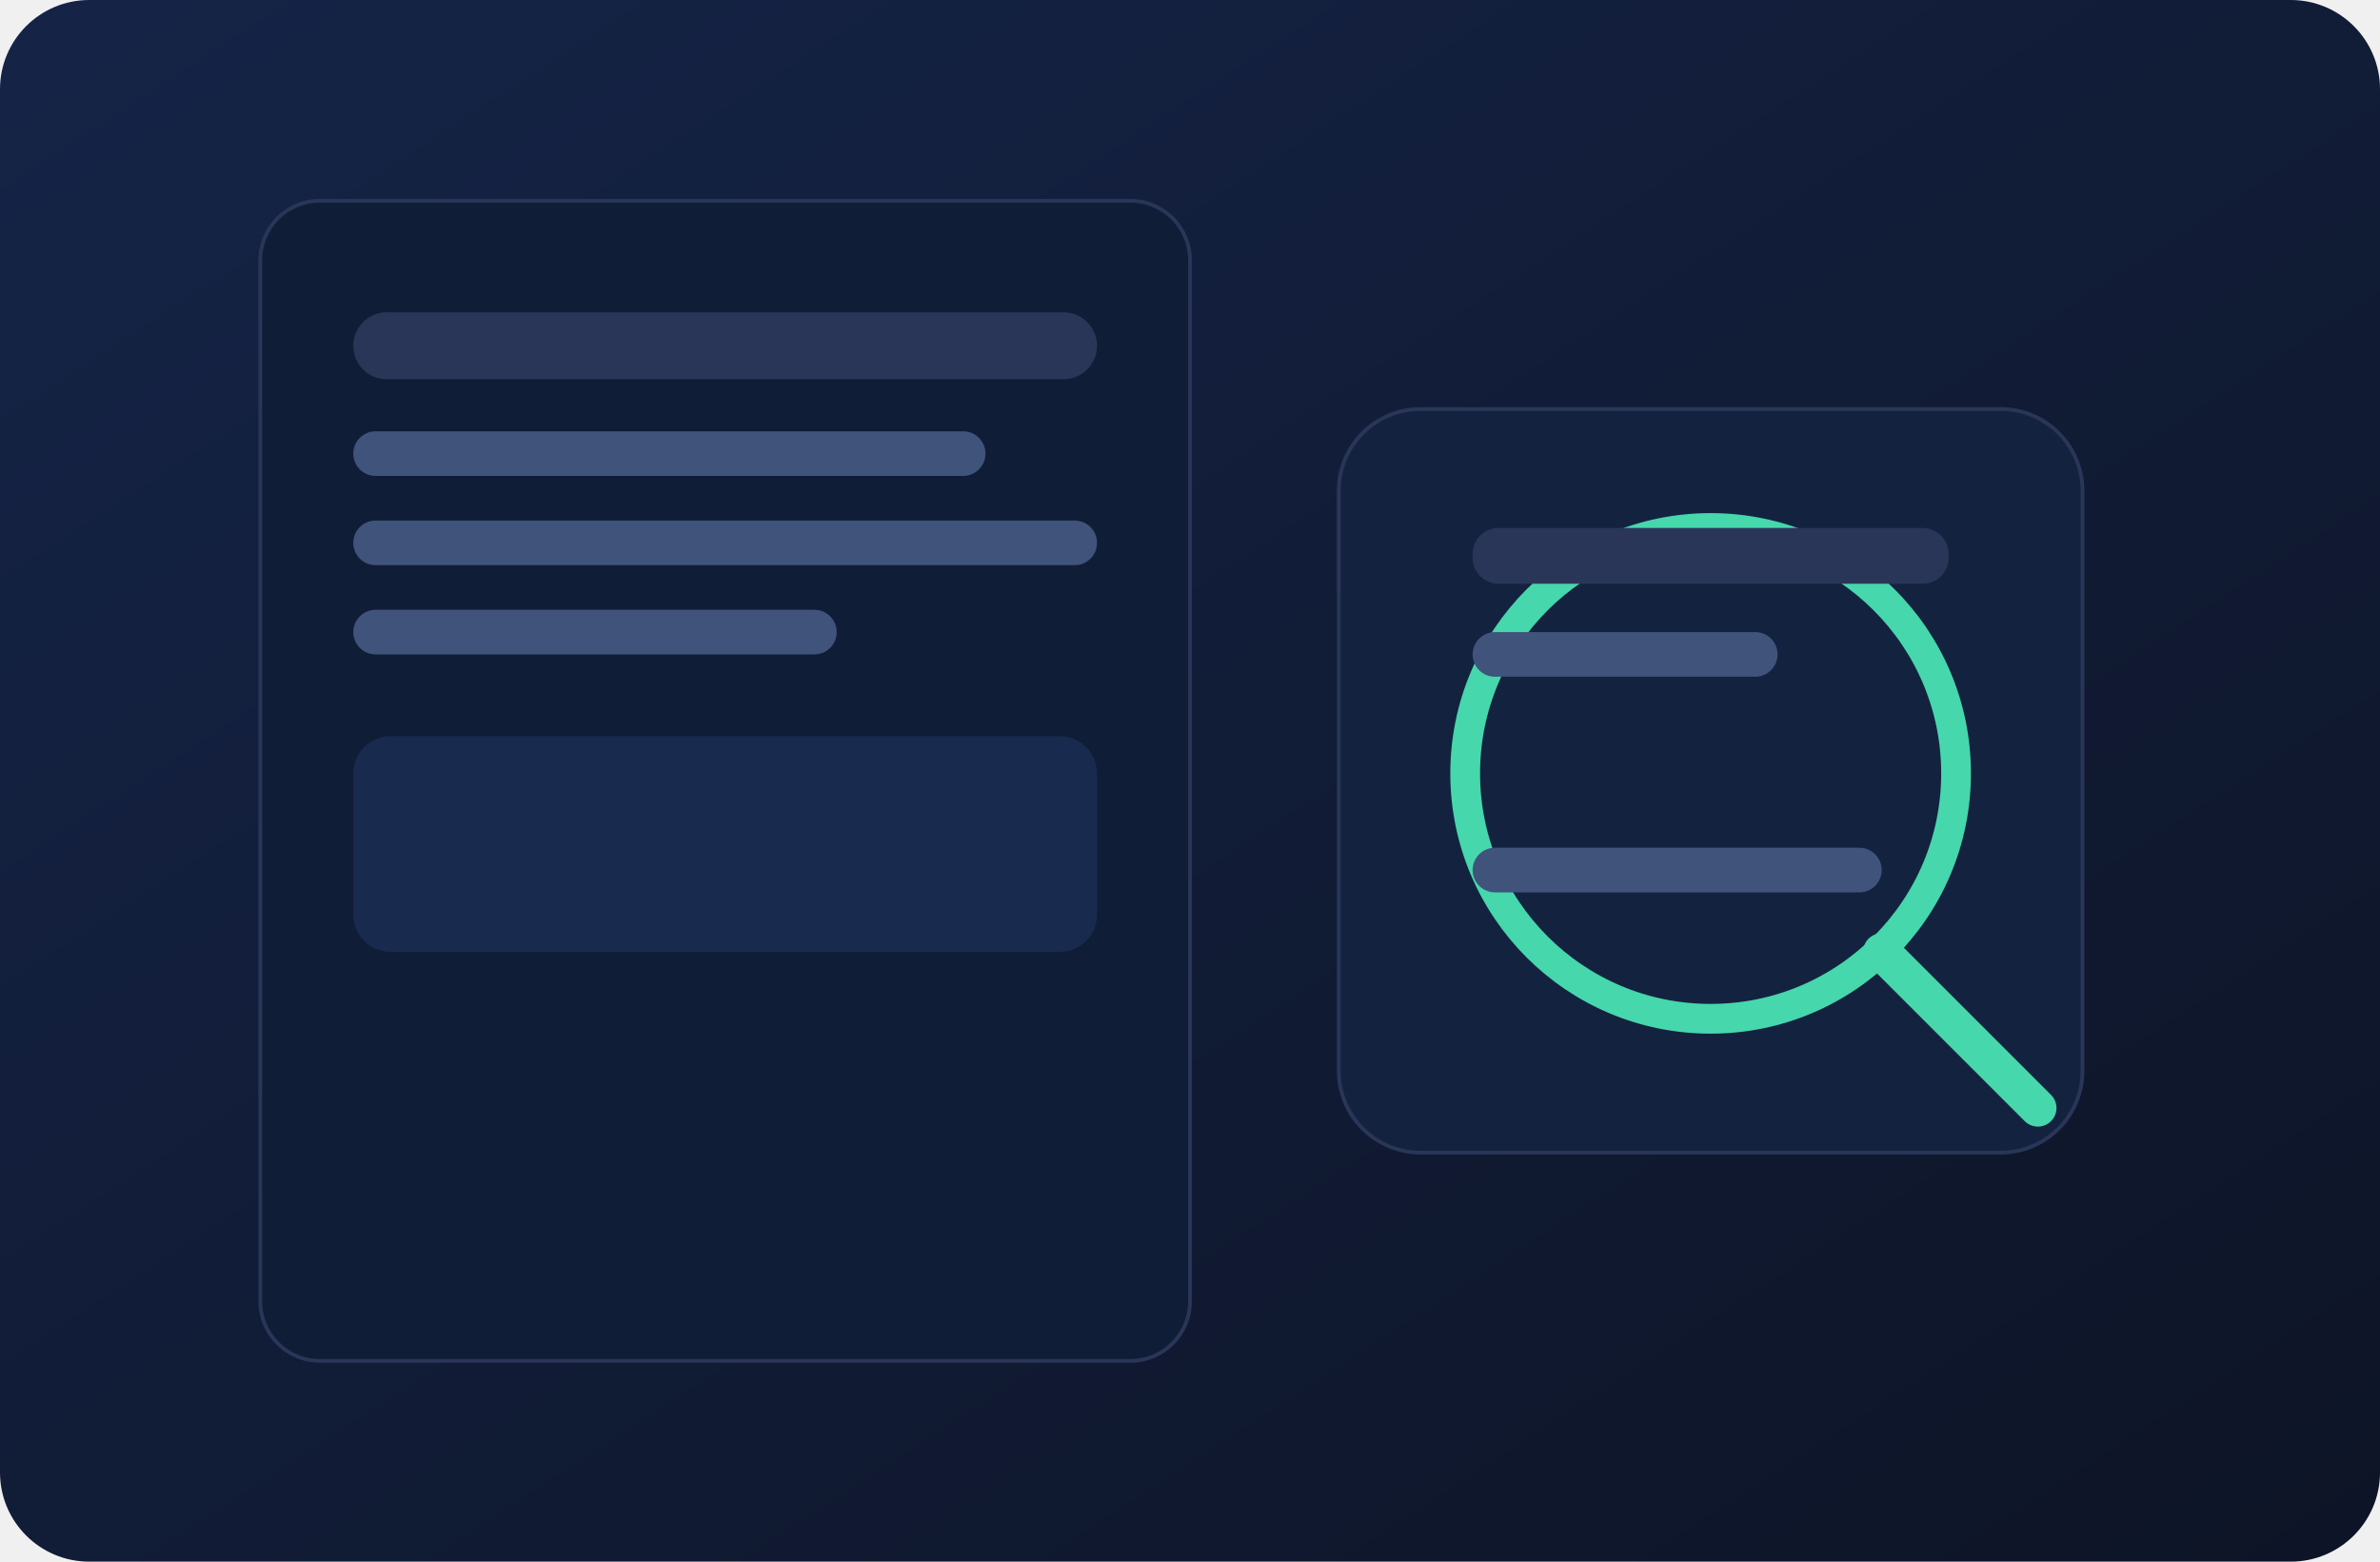
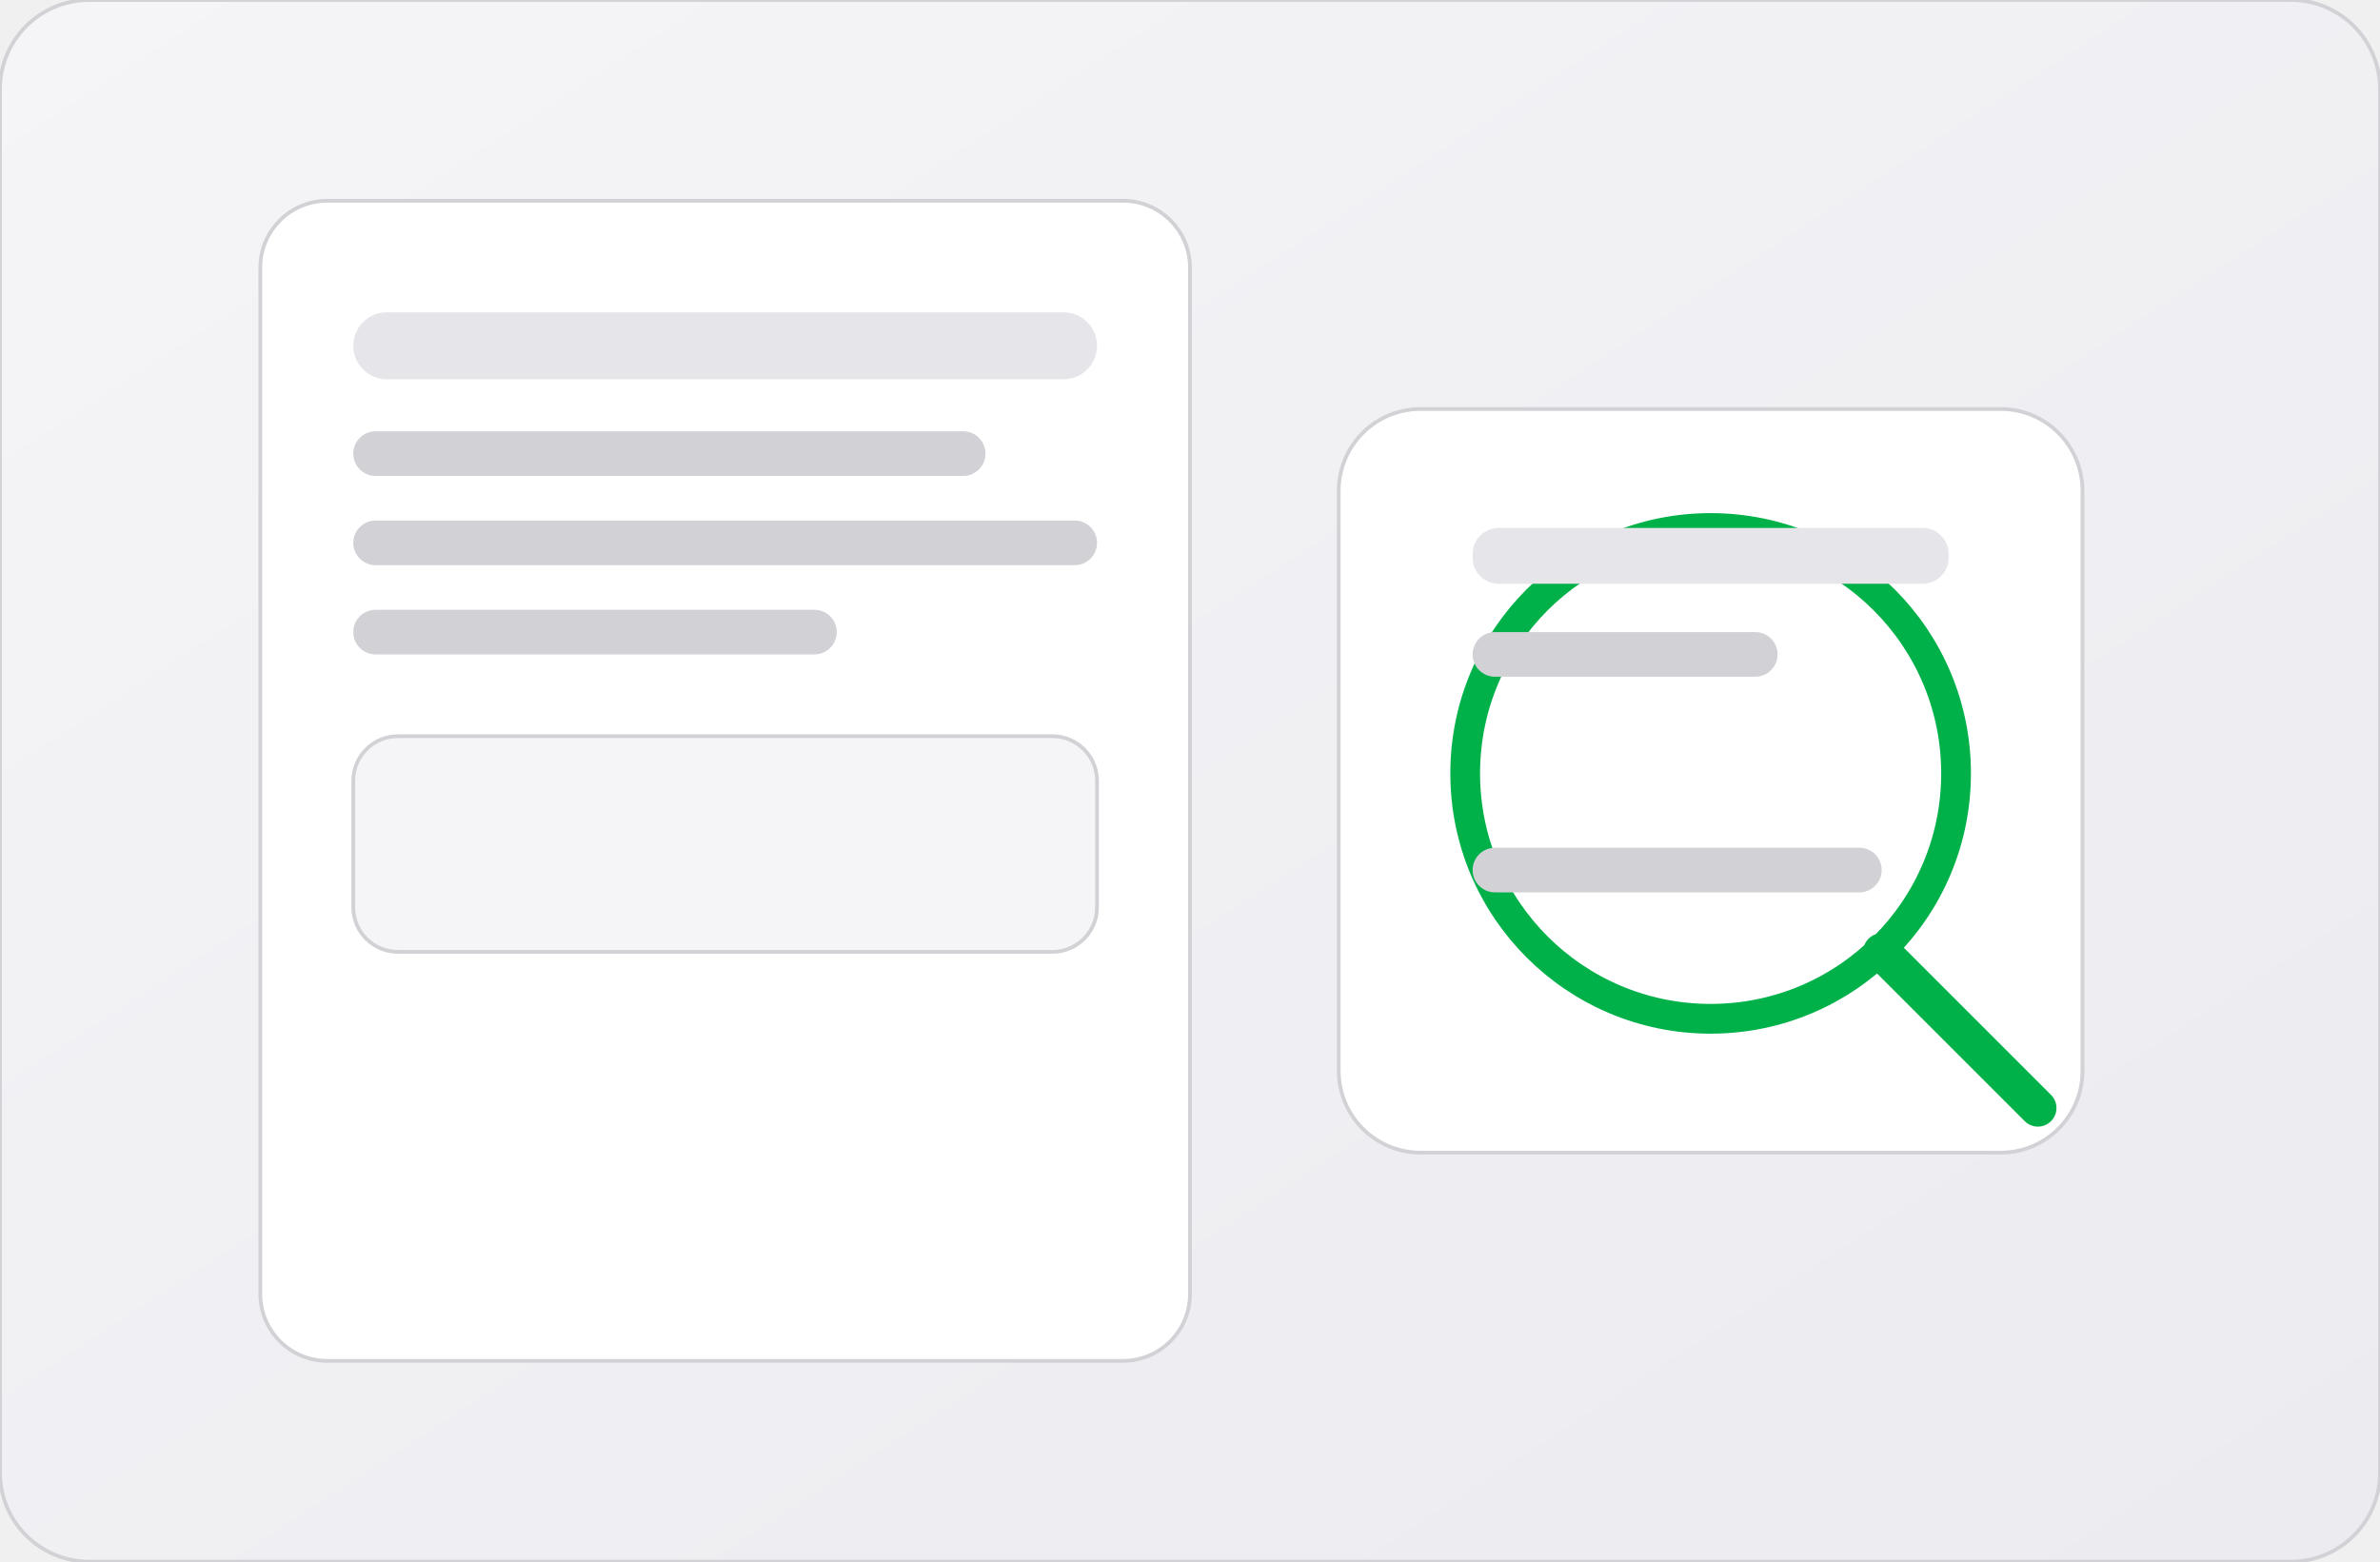
<svg xmlns="http://www.w3.org/2000/svg" width="640" height="420" viewBox="0 0 640 420">
  <defs>
    <linearGradient id="bg" x1="0" y1="0" x2="1" y2="1">
-       <stop offset="0%" stop-color="#152447" />
-       <stop offset="100%" stop-color="#0d1426" />
+       <stop offset="0%" stop-color="#f5f5f7" />
+       <stop offset="100%" stop-color="#ebebf0" />
    </linearGradient>
  </defs>
-   <rect width="640" height="420" rx="24" fill="url(#bg)" />
-   <rect x="70" y="54" width="250" height="312" rx="16" fill="#101d37" stroke="#2a3657" />
-   <rect x="95" y="84" width="200" height="18" rx="9" fill="#2a3657" />
-   <rect x="95" y="116" width="170" height="12" rx="6" fill="#40537b" />
-   <rect x="95" y="140" width="200" height="12" rx="6" fill="#40537b" />
-   <rect x="95" y="164" width="130" height="12" rx="6" fill="#40537b" />
-   <rect x="95" y="198" width="200" height="58" rx="10" fill="#182a4d" />
-   <rect x="360" y="110" width="200" height="200" rx="22" fill="#13233f" stroke="#2a3657" />
-   <circle cx="460" cy="208" r="66" fill="none" stroke="#46d7ac" stroke-width="8" />
-   <line x1="506" y1="256" x2="548" y2="298" stroke="#46d7ac" stroke-width="10" stroke-linecap="round" />
-   <rect x="396" y="142" width="128" height="15" rx="7" fill="#2a3657" />
-   <rect x="396" y="170" width="82" height="12" rx="6" fill="#40537b" />
-   <rect x="396" y="228" width="110" height="12" rx="6" fill="#40537b" />
+   <rect width="640" height="420" rx="24" fill="url(#bg)" stroke="#d1d1d6" />
+   <rect x="70" y="54" width="250" height="312" rx="18" fill="#ffffff" stroke="#d1d1d6" />
+   <rect x="95" y="84" width="200" height="18" rx="9" fill="#e5e5ea" />
+   <rect x="95" y="116" width="170" height="12" rx="6" fill="#d1d1d6" />
+   <rect x="95" y="140" width="200" height="12" rx="6" fill="#d1d1d6" />
+   <rect x="95" y="164" width="130" height="12" rx="6" fill="#d1d1d6" />
+   <rect x="95" y="198" width="200" height="58" rx="12" fill="#f5f5f7" stroke="#d1d1d6" />
+   <rect x="360" y="110" width="200" height="200" rx="22" fill="#ffffff" stroke="#d1d1d6" />
+   <circle cx="460" cy="208" r="66" fill="none" stroke="#00b14a" stroke-width="8" />
+   <line x1="506" y1="256" x2="548" y2="298" stroke="#00b14a" stroke-width="10" stroke-linecap="round" />
+   <rect x="396" y="142" width="128" height="15" rx="7" fill="#e5e5ea" />
+   <rect x="396" y="170" width="82" height="12" rx="6" fill="#d1d1d6" />
+   <rect x="396" y="228" width="110" height="12" rx="6" fill="#d1d1d6" />
</svg>
